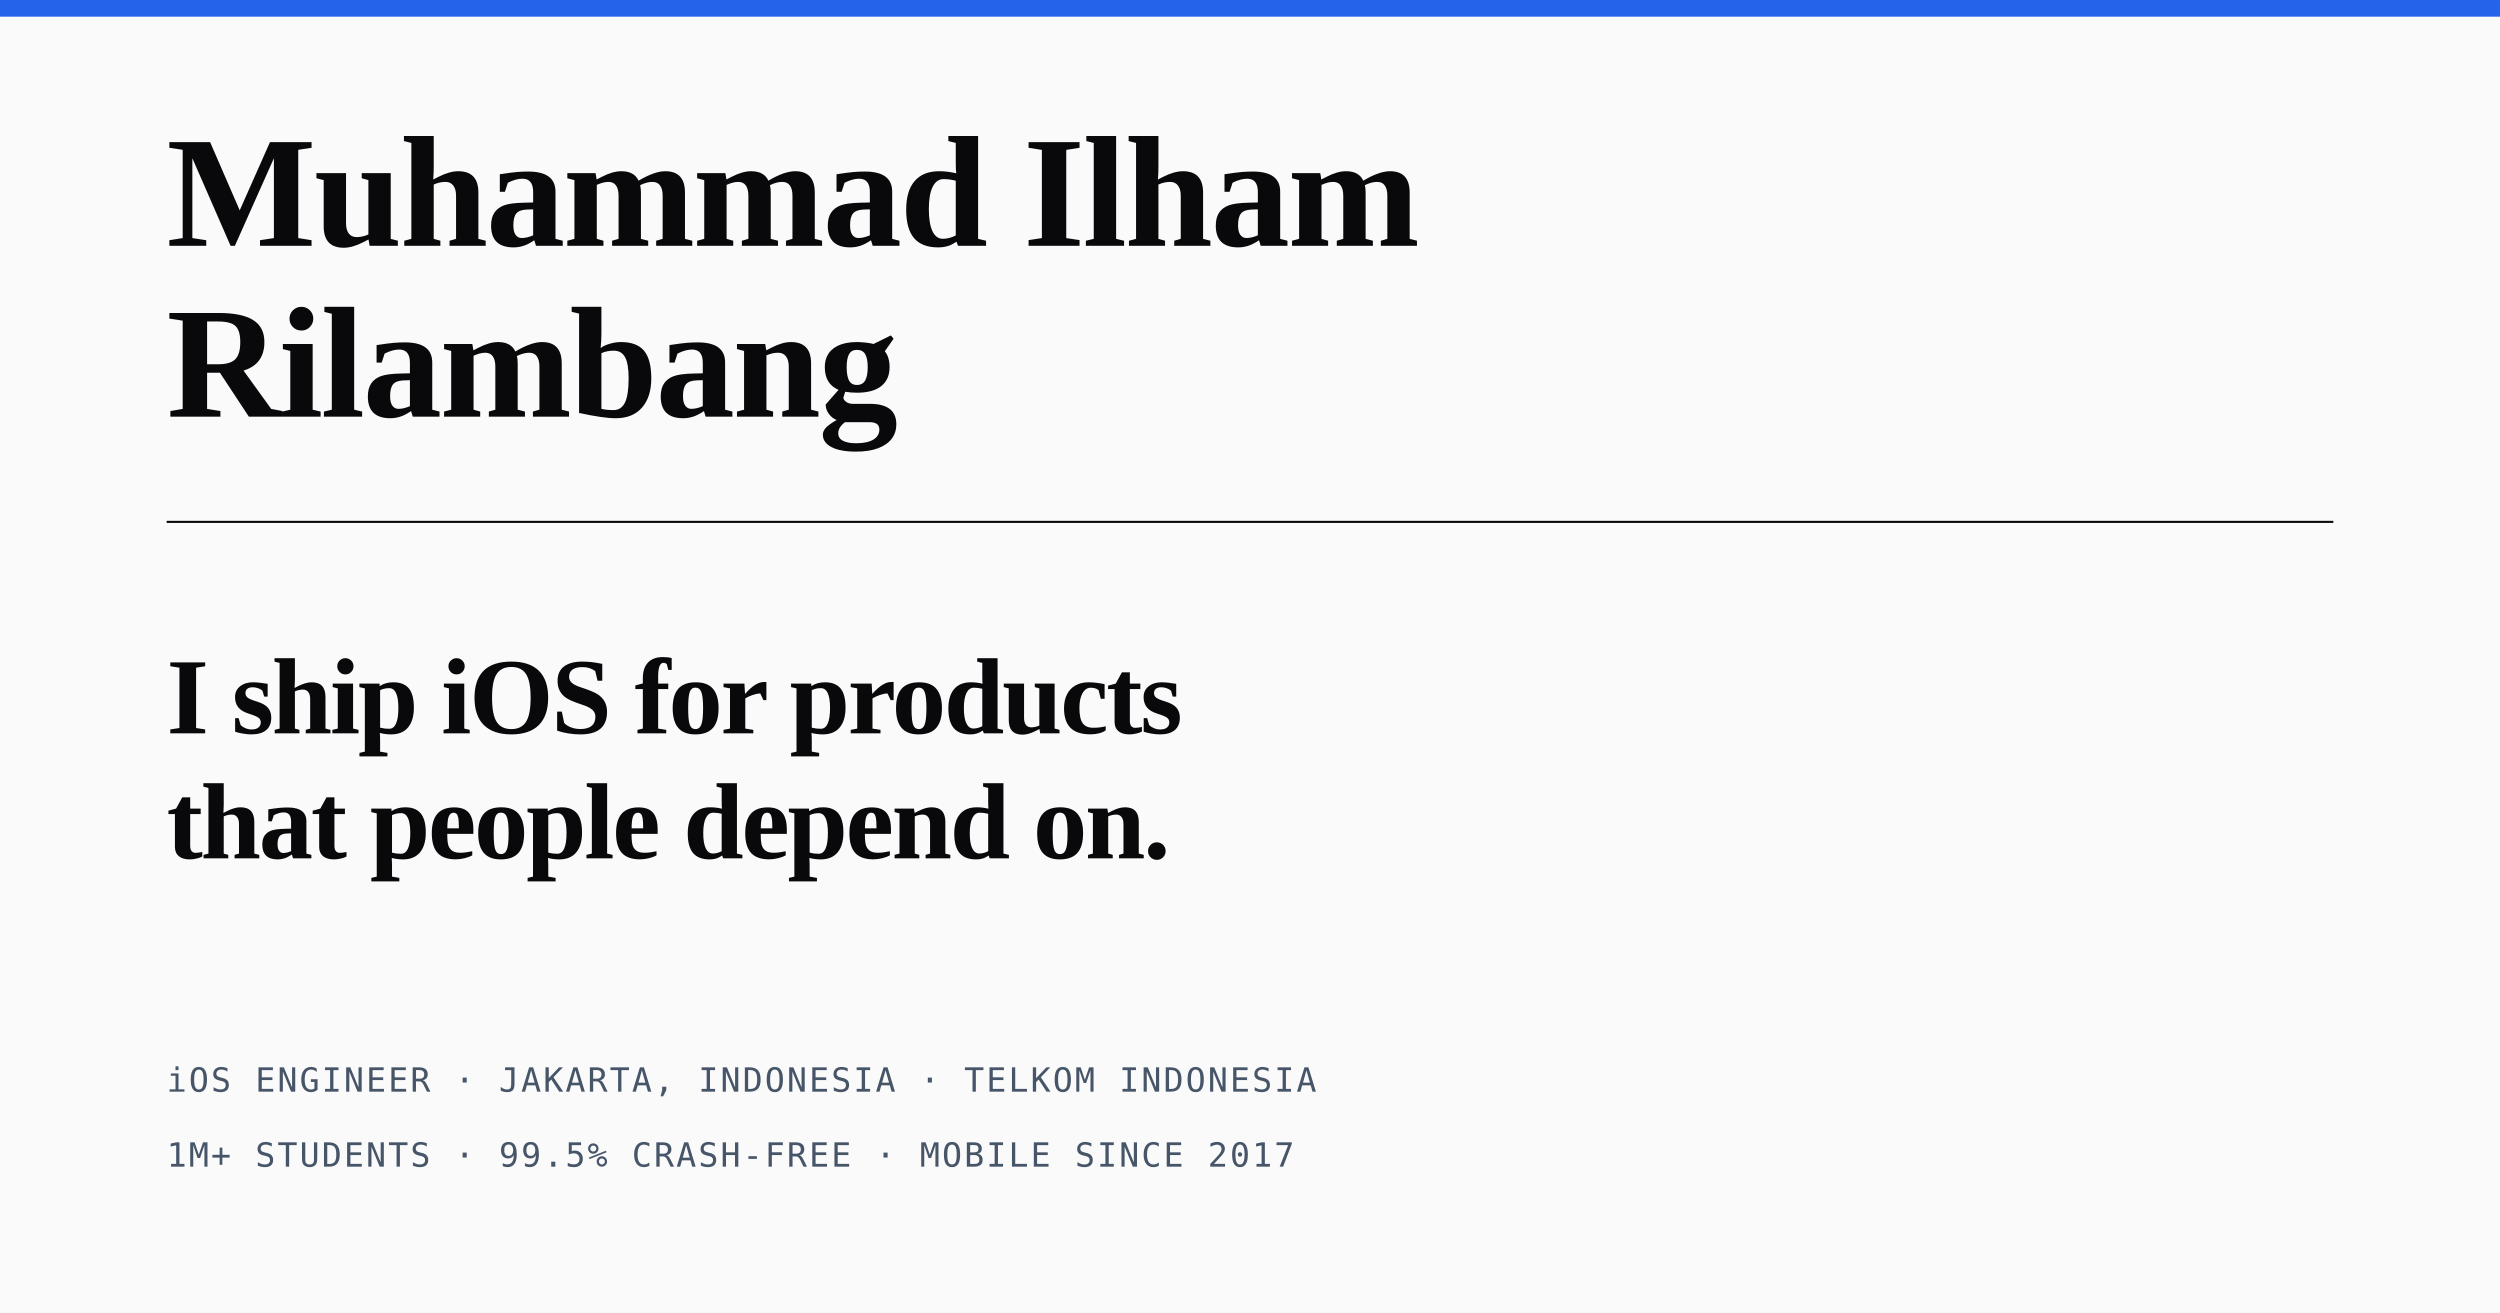
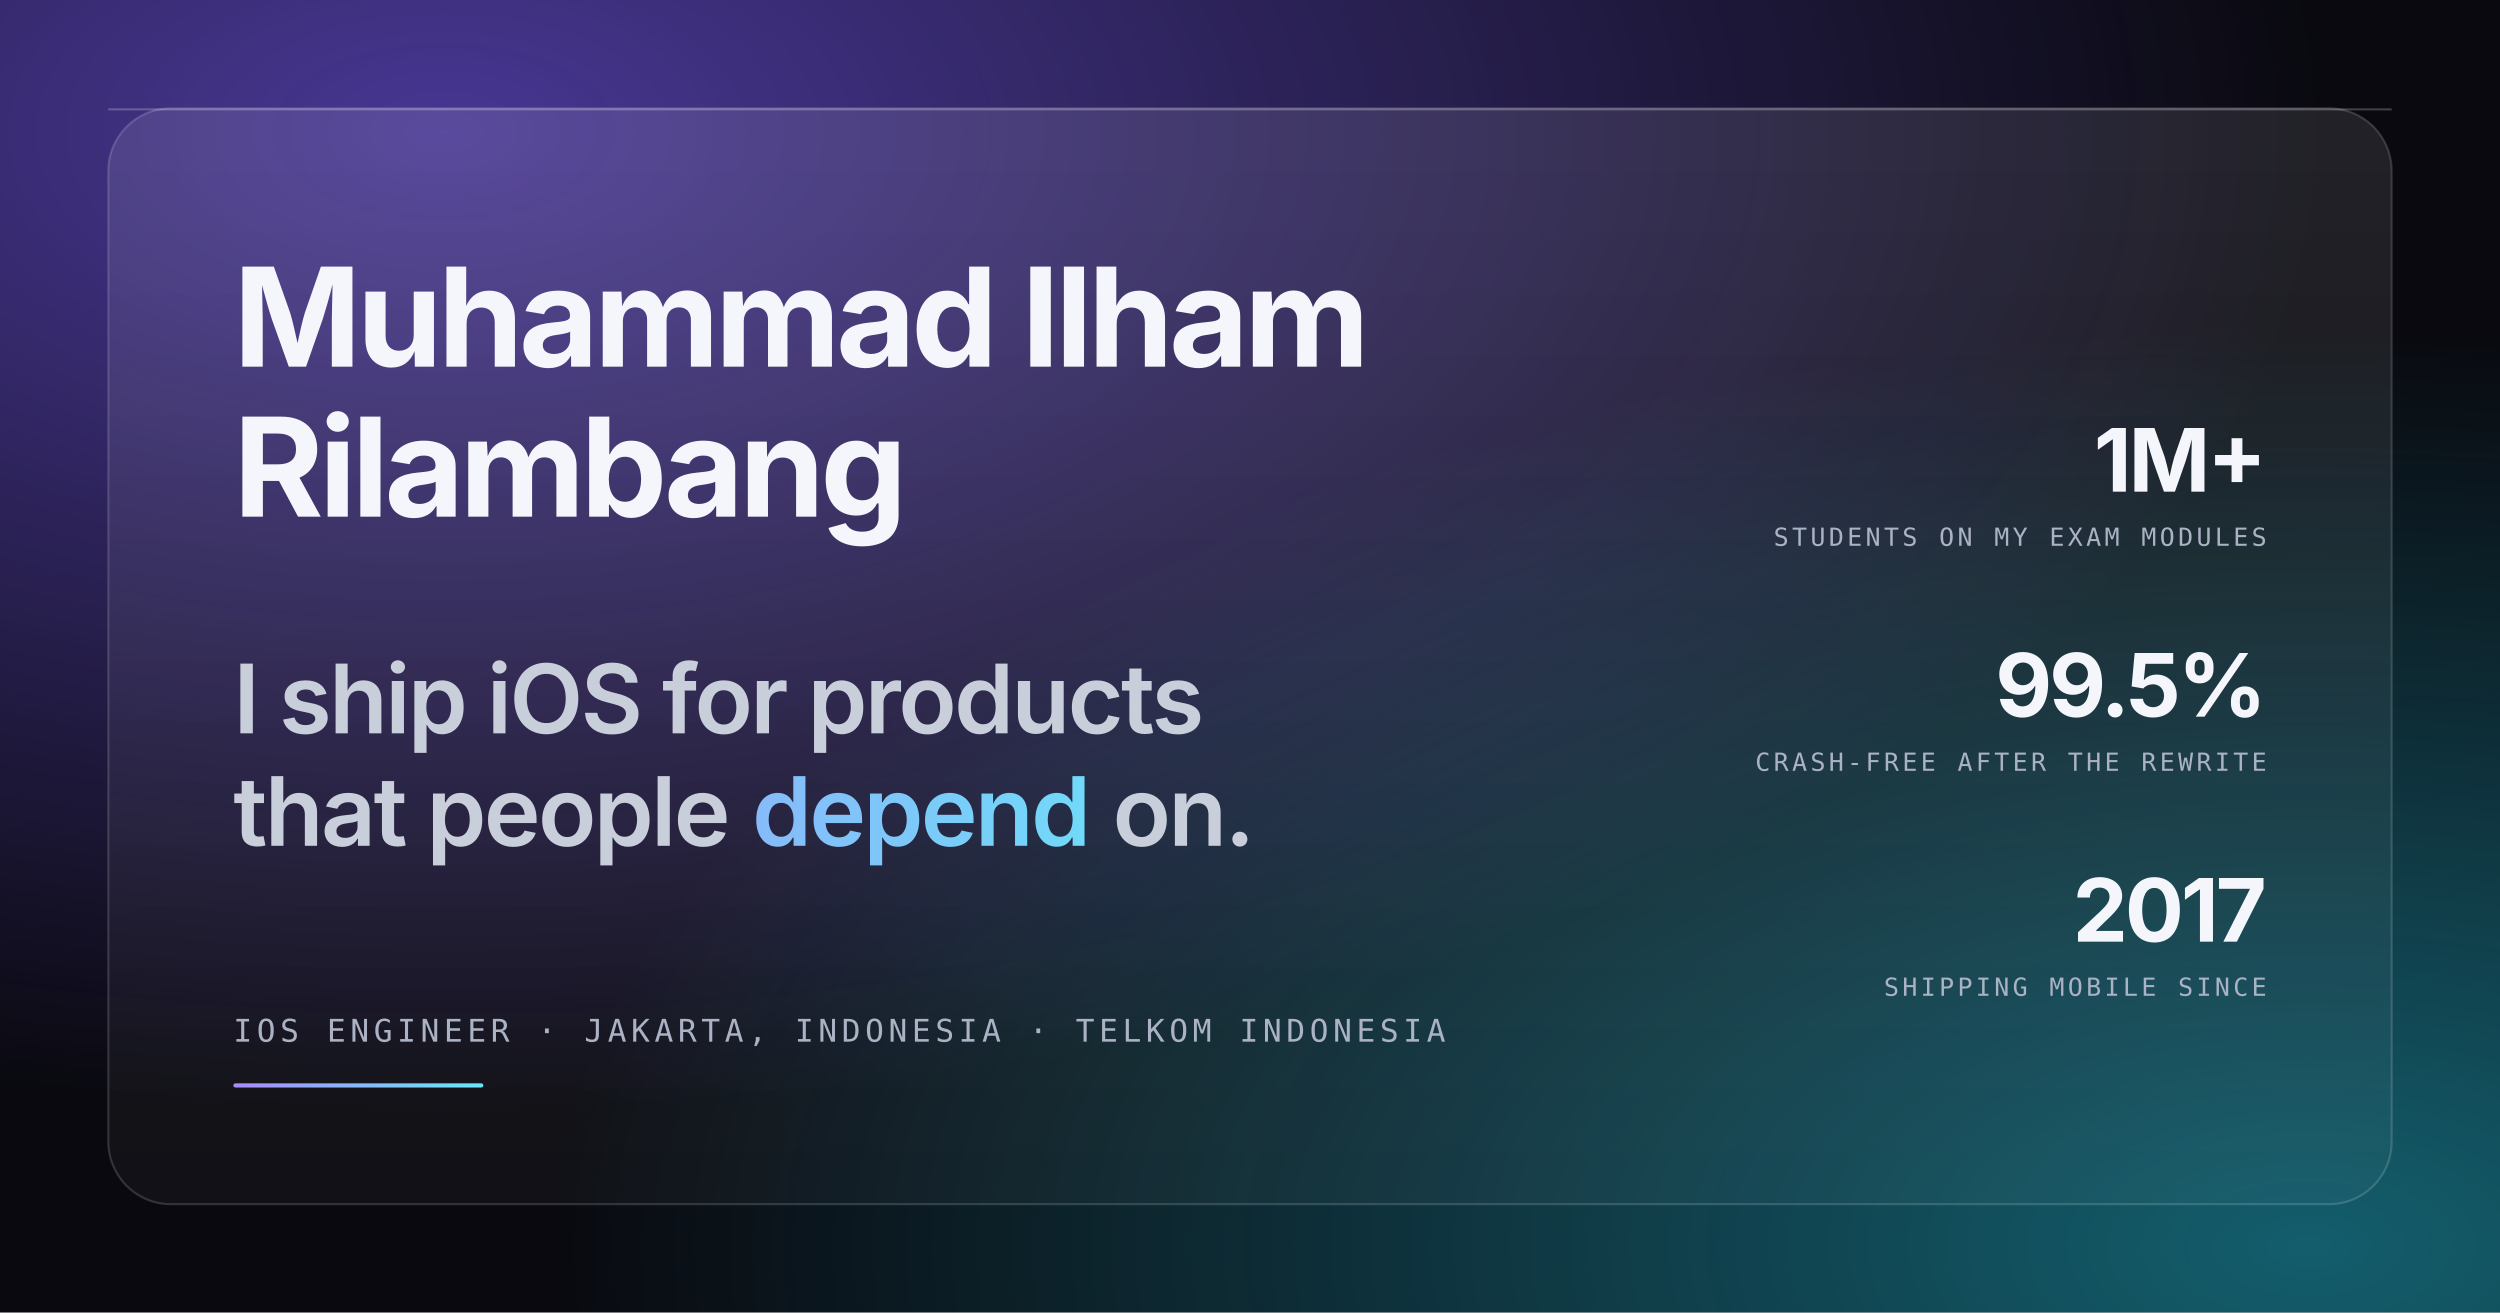
<svg xmlns="http://www.w3.org/2000/svg" width="1200" height="630" viewBox="0 0 1200 630">
-   <rect width="1200" height="630" fill="#fafafa" />
-   <rect x="0" y="0" width="1200" height="8" fill="#2563eb" />
-   <g font-family="Playfair Display, Georgia, 'Times New Roman', serif" fill="#09090b">
-     <text x="80" y="118" font-size="76" font-weight="900" letter-spacing="-1">Muhammad Ilham</text>
-     <text x="80" y="200" font-size="76" font-weight="900" letter-spacing="-1">Rilambang</text>
-   </g>
-   <rect x="80" y="250" width="1040" height="1" fill="#09090b" />
-   <g font-family="Playfair Display, Georgia, 'Times New Roman', serif" fill="#09090b">
-     <text x="80" y="352" font-size="52" font-weight="700" letter-spacing="-1">I ship iOS for products</text>
-     <text x="80" y="412" font-size="52" font-weight="700" letter-spacing="-1">that people depend on.</text>
-   </g>
-   <g font-family="JetBrains Mono, ui-monospace, Menlo, monospace" fill="#475569" font-size="20" letter-spacing="1">
-     <text x="80" y="524" font-size="16">iOS ENGINEER · JAKARTA, INDONESIA · TELKOM INDONESIA</text>
-     <text x="80" y="560" font-size="16">1M+ STUDENTS · 99.5% CRASH-FREE · MOBILE SINCE 2017</text>
+   <defs>
+     <radialGradient id="violet" cx="0.18" cy="0.1" r="0.75">
+       <stop offset="0" stop-color="#7c5cff" stop-opacity="0.55" />
+       <stop offset="1" stop-color="#7c5cff" stop-opacity="0" />
+     </radialGradient>
+     <radialGradient id="teal" cx="0.92" cy="0.95" r="0.7">
+       <stop offset="0" stop-color="#22d3ee" stop-opacity="0.42" />
+       <stop offset="1" stop-color="#22d3ee" stop-opacity="0" />
+     </radialGradient>
+     <linearGradient id="ink" x1="0" y1="0" x2="1" y2="0">
+       <stop offset="0" stop-color="#a78bfa" />
+       <stop offset="1" stop-color="#67e8f9" />
+     </linearGradient>
+     <linearGradient id="panel" x1="0" y1="0" x2="0" y2="1">
+       <stop offset="0" stop-color="#ffffff" stop-opacity="0.10" />
+       <stop offset="1" stop-color="#ffffff" stop-opacity="0.03" />
+     </linearGradient>
+   </defs>
+   <rect width="1200" height="630" fill="#09090f" />
+   <rect width="1200" height="630" fill="url(#violet)" />
+   <rect width="1200" height="630" fill="url(#teal)" />
+   <g font-family="Inter, ui-sans-serif, system-ui, -apple-system, 'Helvetica Neue', Arial, sans-serif">
+     <rect x="52" y="52" width="1096" height="526" rx="30" fill="url(#panel)" stroke="#ffffff" stroke-opacity="0.16" />
+     <rect x="52" y="52" width="1096" height="1" fill="#ffffff" fill-opacity="0.22" />
+     <text x="112" y="176" font-size="66" font-weight="700" letter-spacing="-2.2" fill="#f4f6fb">Muhammad Ilham</text>
+     <text x="112" y="248" font-size="66" font-weight="700" letter-spacing="-2.2" fill="#f4f6fb">Rilambang</text>
+     <text x="112" y="352" font-size="46" font-weight="600" letter-spacing="-1.2" fill="#c9cedb">I ship iOS for products</text>
+     <text x="112" y="406" font-size="46" font-weight="600" letter-spacing="-1.2" fill="#c9cedb">that people <tspan fill="url(#ink)">depend</tspan> on.</text>
+     <g font-family="'JetBrains Mono', ui-monospace, Menlo, monospace" font-size="15" letter-spacing="2.2" fill="#aab2c4">
+       <text x="112" y="500">IOS ENGINEER · JAKARTA, INDONESIA · TELKOM INDONESIA</text>
+     </g>
+     <rect x="112" y="520" width="120" height="2" rx="1" fill="url(#ink)" />
+     <g text-anchor="end">
+       <text x="1088" y="236" font-family="Inter, ui-sans-serif, system-ui, sans-serif" font-size="42" font-weight="700" letter-spacing="-1.4" fill="#f4f6fb">1M+</text>
+       <text x="1088" y="262" font-family="'JetBrains Mono', ui-monospace, Menlo, monospace" font-size="12" letter-spacing="1.6" fill="#aab2c4">STUDENTS ON MY EXAM MODULES</text>
+       <text x="1088" y="344" font-family="Inter, ui-sans-serif, system-ui, sans-serif" font-size="42" font-weight="700" letter-spacing="-1.4" fill="#f4f6fb">99.5%</text>
+       <text x="1088" y="370" font-family="'JetBrains Mono', ui-monospace, Menlo, monospace" font-size="12" letter-spacing="1.6" fill="#aab2c4">CRASH-FREE AFTER THE REWRITE</text>
+       <text x="1088" y="452" font-family="Inter, ui-sans-serif, system-ui, sans-serif" font-size="42" font-weight="700" letter-spacing="-1.4" fill="#f4f6fb">2017</text>
+       <text x="1088" y="478" font-family="'JetBrains Mono', ui-monospace, Menlo, monospace" font-size="12" letter-spacing="1.6" fill="#aab2c4">SHIPPING MOBILE SINCE</text>
+     </g>
  </g>
</svg>
